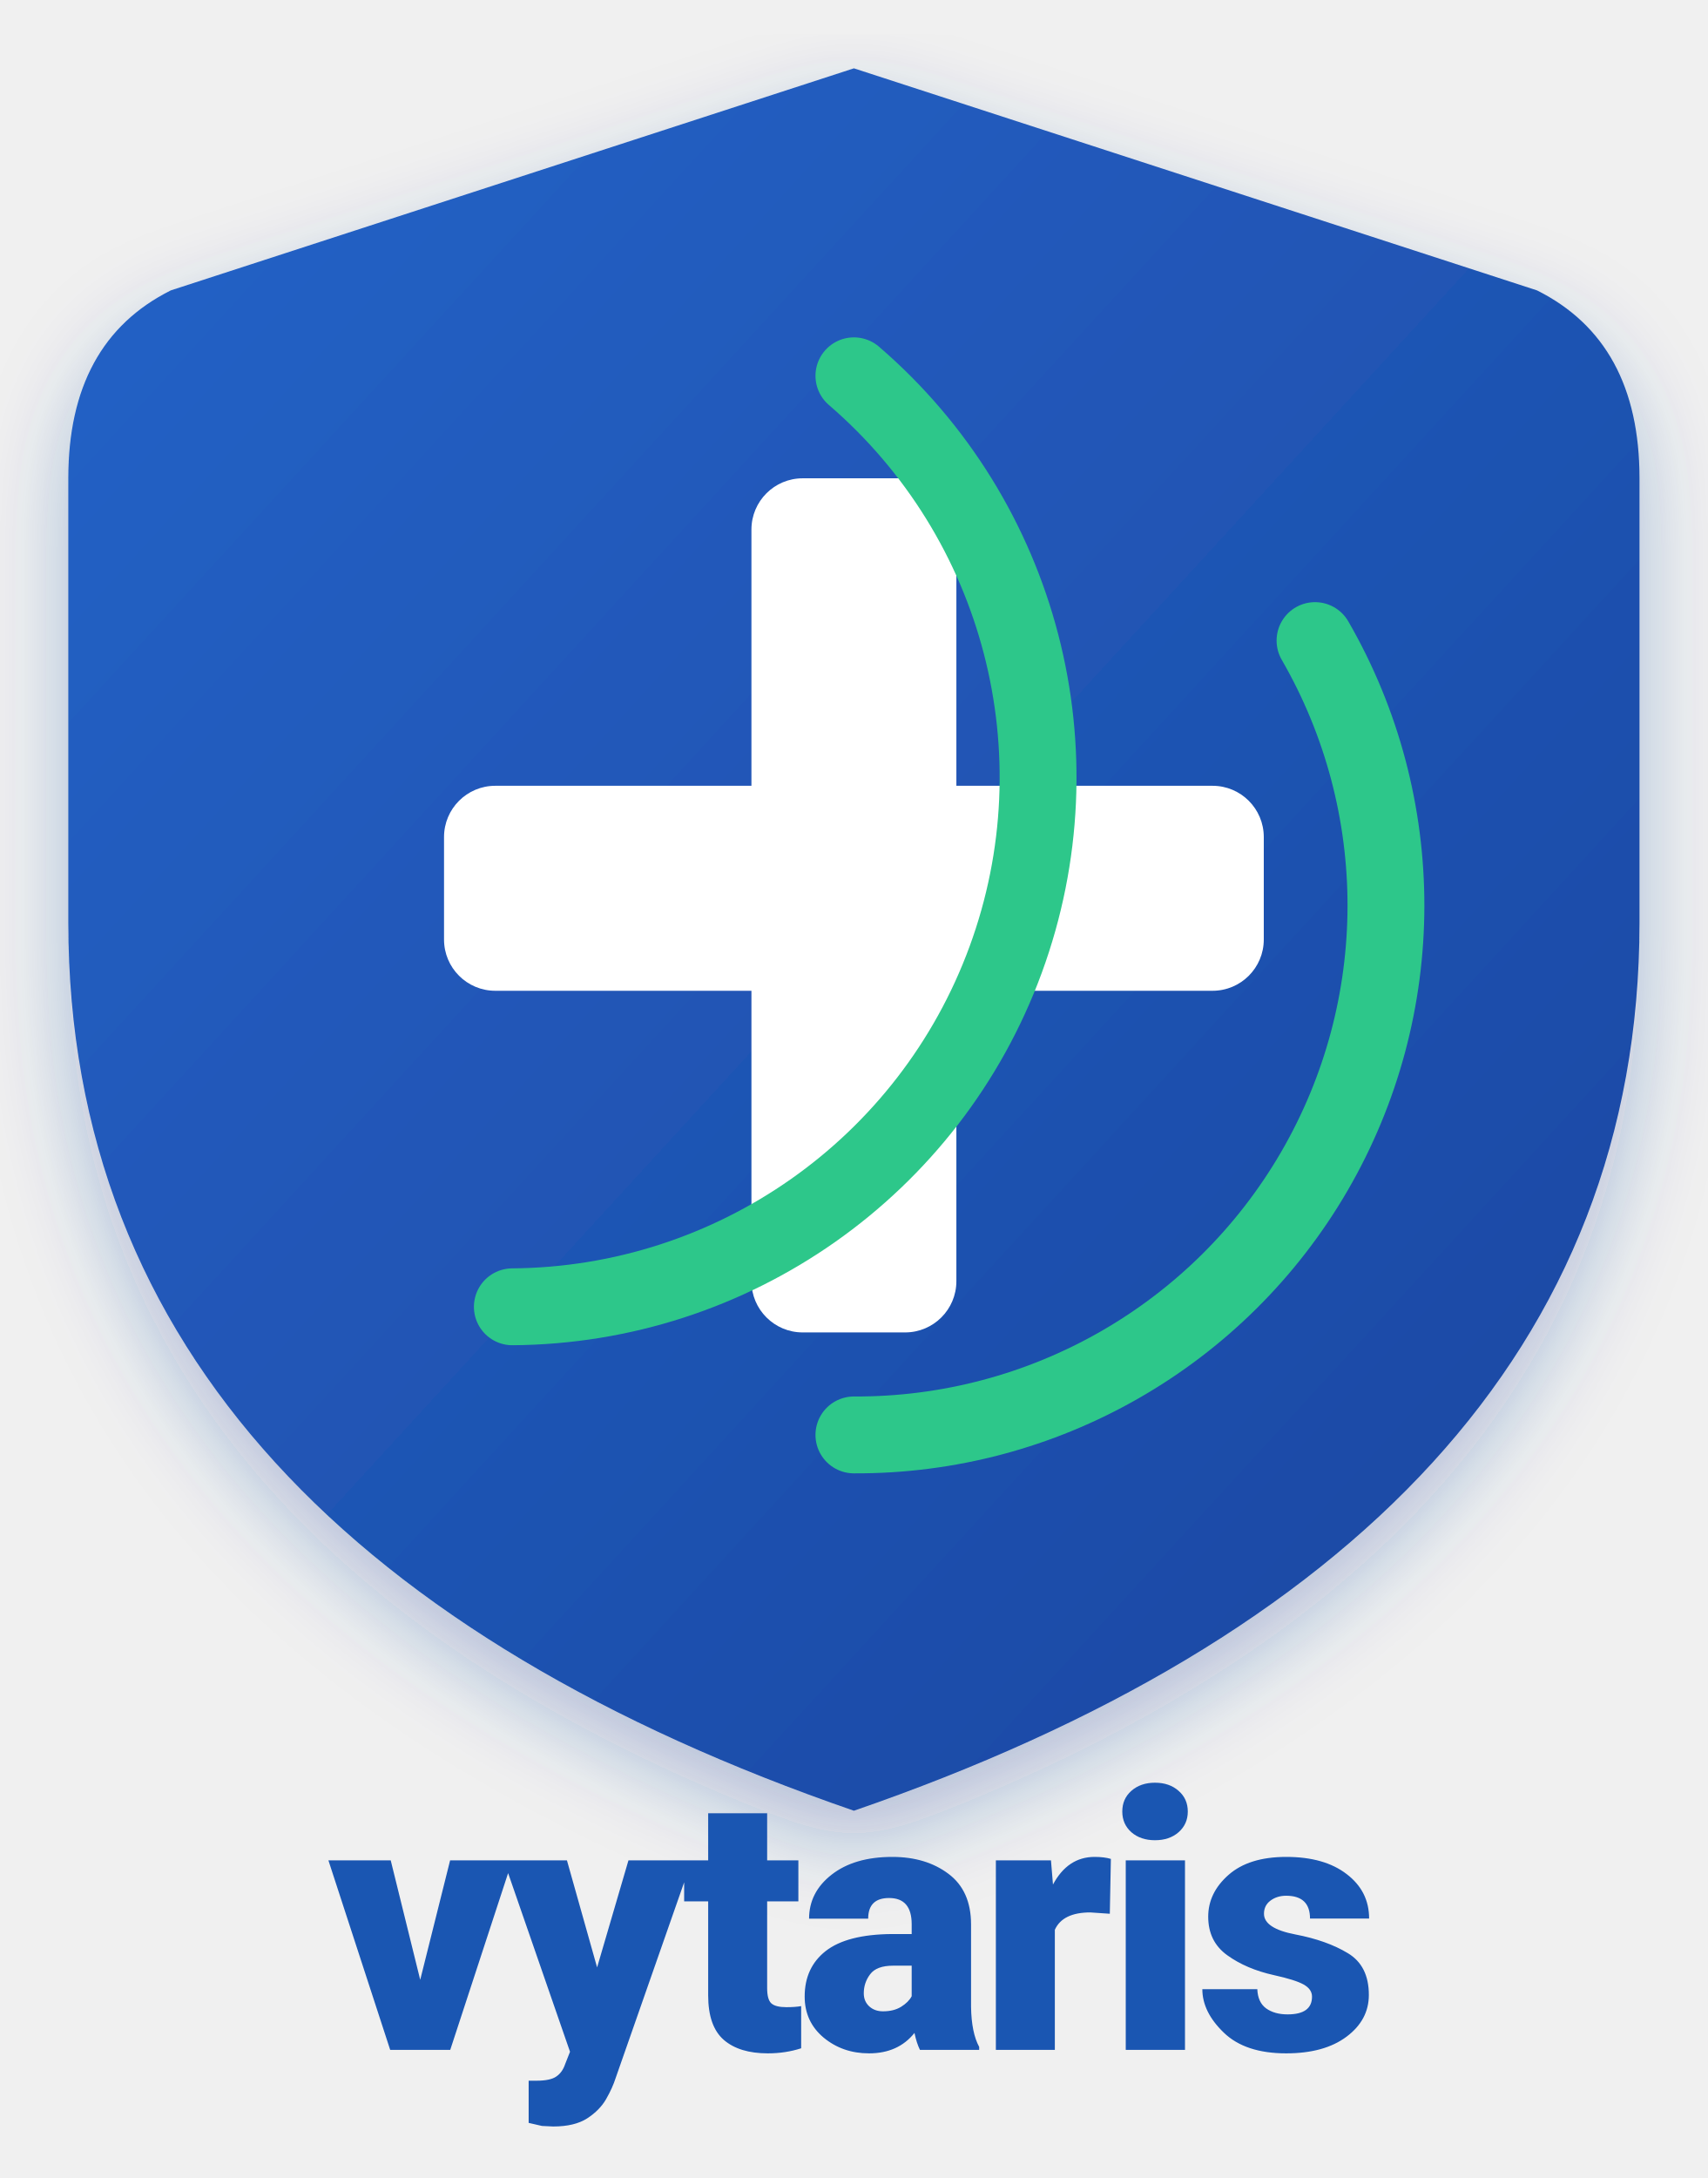
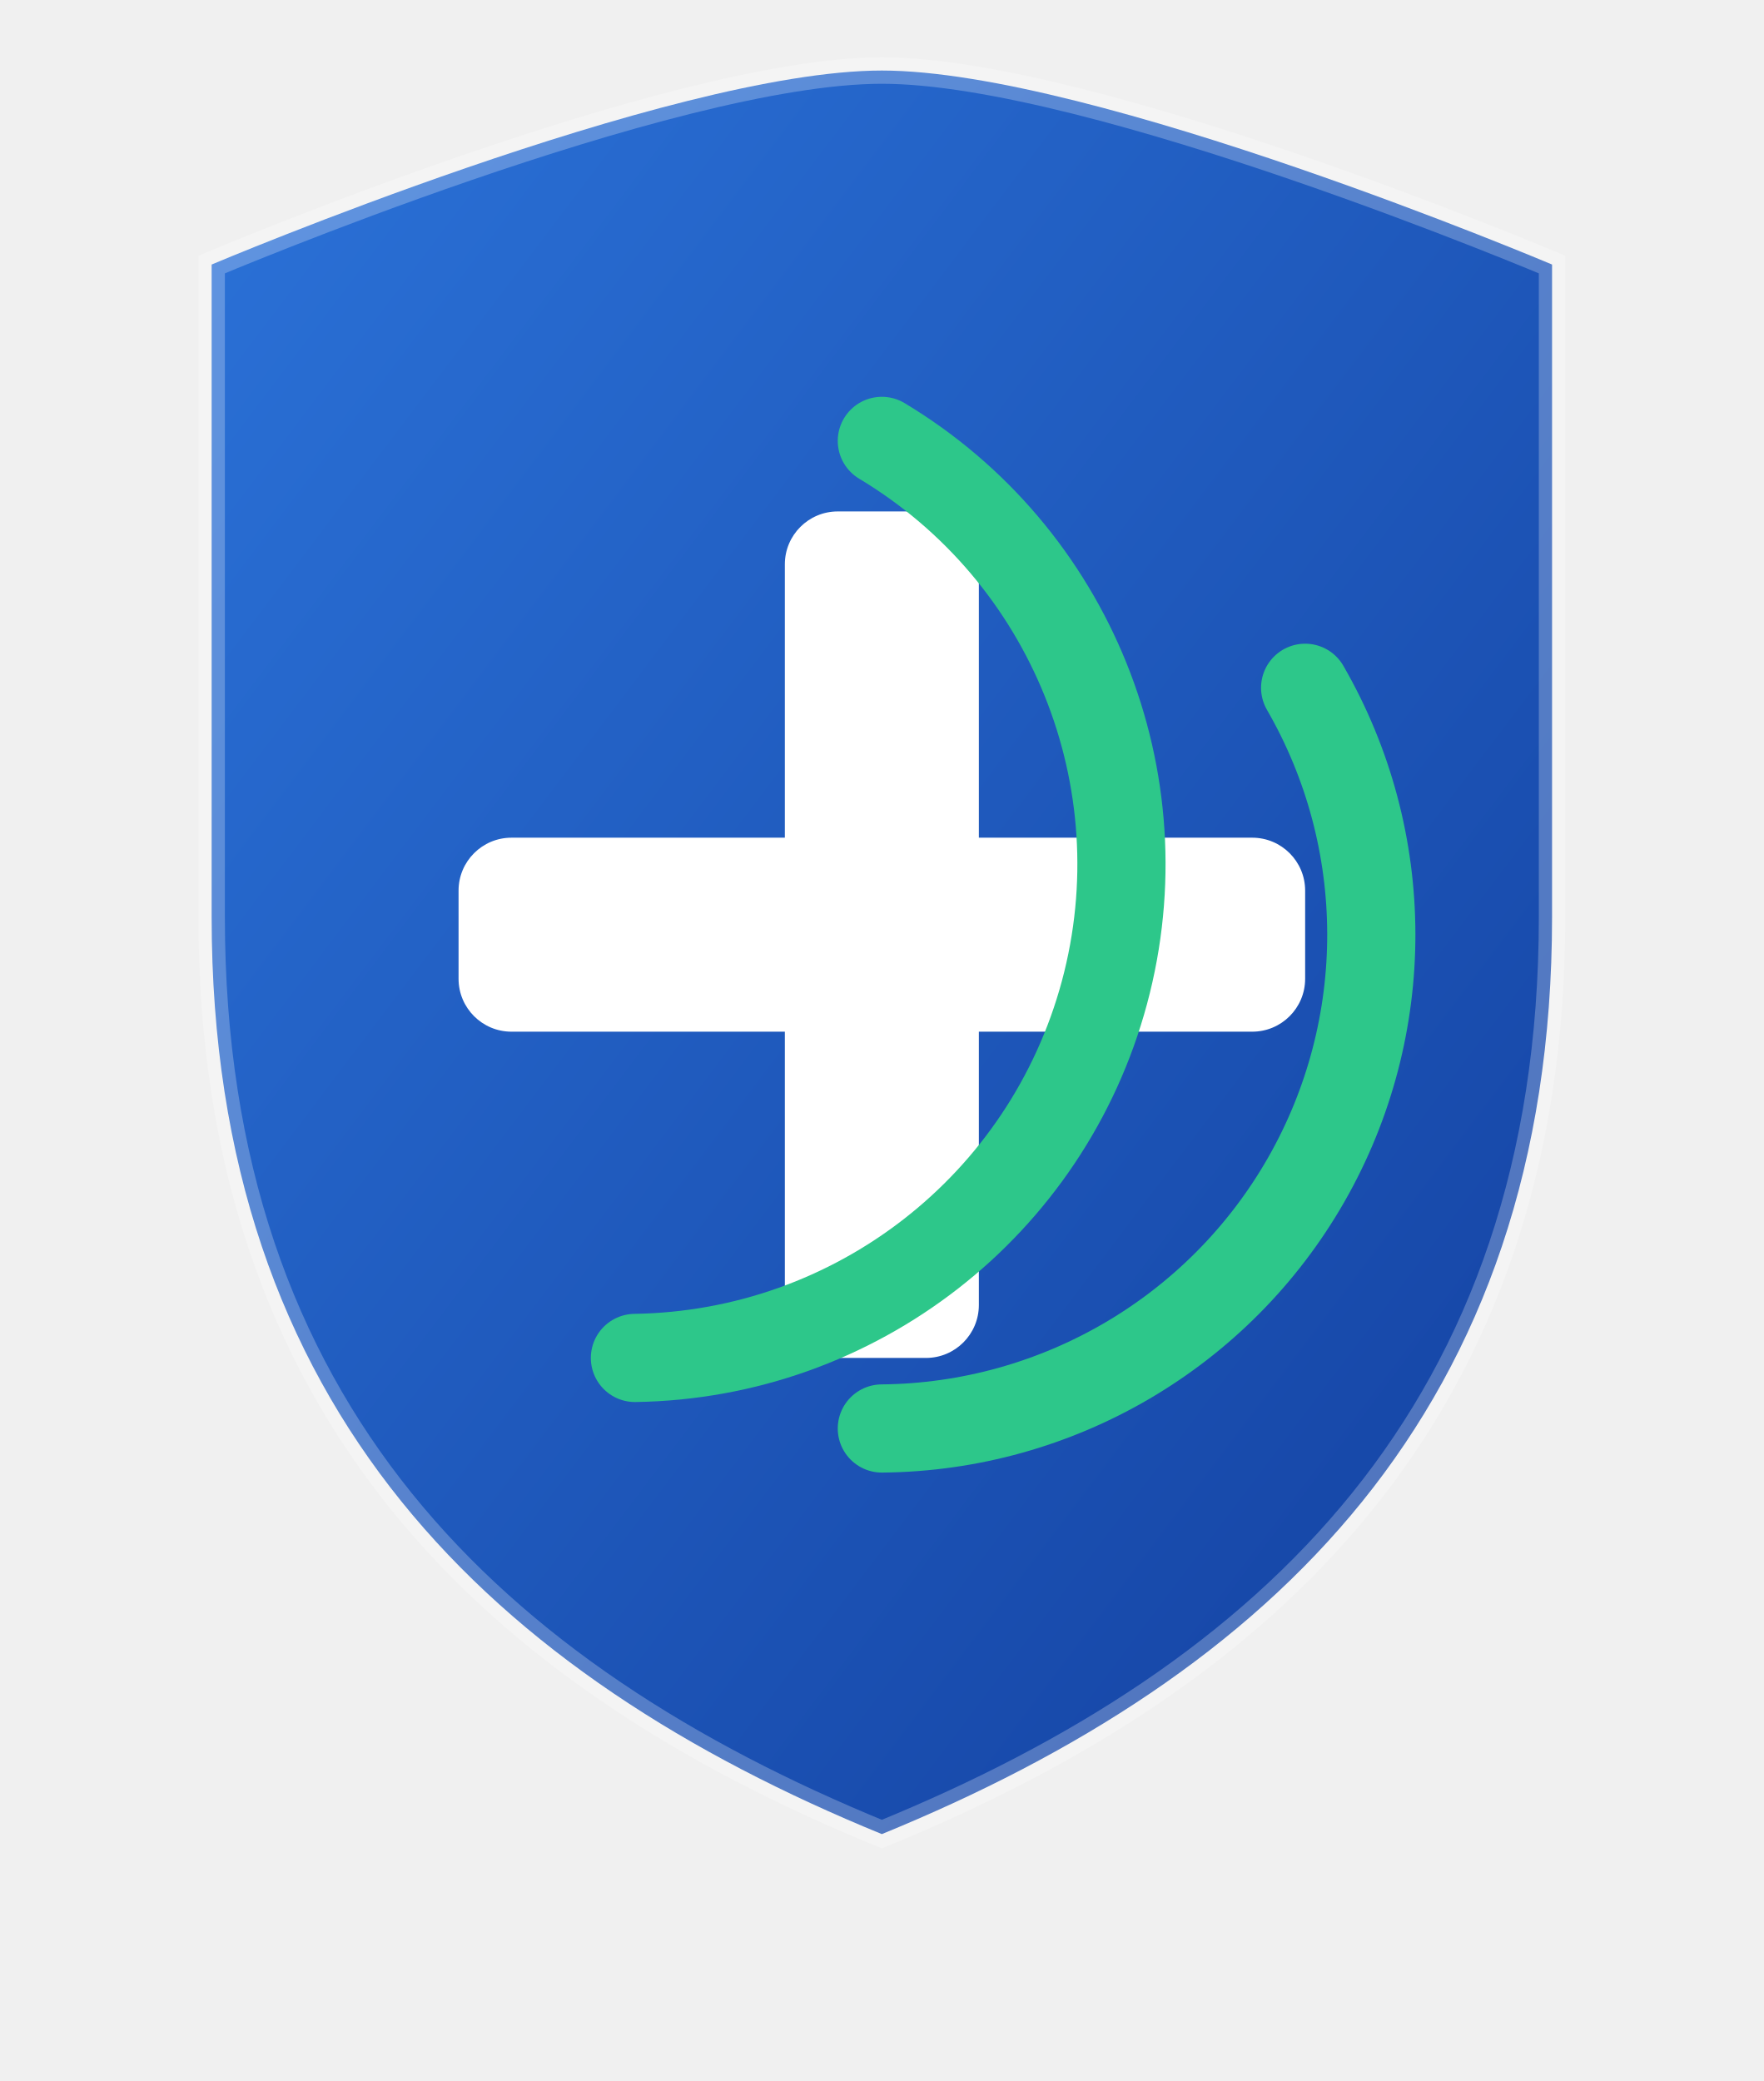
- <svg xmlns="http://www.w3.org/2000/svg" viewBox="0 0 200 255" role="img" aria-label="Logotipo Vytaris">
+ <svg xmlns="http://www.w3.org/2000/svg" viewBox="0 0 100 118" role="img" aria-label="Escudo médico Vytaris">
  <defs>
-     <linearGradient id="shieldGrad" x1="0%" y1="0%" x2="100%" y2="100%">
-       <stop offset="0%" stop-color="#2563C8" />
-       <stop offset="100%" stop-color="#1A46A0" />
+     <linearGradient id="sg" x1="0%" y1="0%" x2="100%" y2="100%">
+       <stop offset="0%" stop-color="#2B72D8" />
+       <stop offset="100%" stop-color="#1340A0" />
    </linearGradient>
-     <filter id="shieldShadow" x="-5%" y="-5%" width="115%" height="115%">
-       <feDropShadow dx="0" dy="4" stdDeviation="5" flood-color="#1A46A0" flood-opacity="0.3" />
-     </filter>
  </defs>
-   <path d="M100 8        L180 34        Q192 40 192 56        L192 108        C192 158 158 192 100 212        C42  192  8  158  8  108        L8   56        Q8   40  20  34        Z" fill="url(#shieldGrad)" filter="url(#shieldShadow)" />
-   <rect x="88" y="56" width="24" height="100" rx="6" fill="white" />
-   <rect x="52" y="92" width="96" height="24" rx="6" fill="white" />
-   <path d="M 60 153 A 62 62 0 0 0 100 44" stroke="#2DC78A" stroke-width="9" fill="none" stroke-linecap="round" />
-   <path d="M 154 75 A 62 62 0 0 1 100 168" stroke="#2DC78A" stroke-width="9" fill="none" stroke-linecap="round" />
-   <text x="100" y="240" text-anchor="middle" font-family="-apple-system, BlinkMacSystemFont, 'Segoe UI', Roboto, 'Helvetica Neue', sans-serif" font-weight="800" font-size="42" letter-spacing="-1" fill="#1A56B2">vytaris</text>
+   <path d="M50 4 C38 4 12 15 12 15 L12 52 C12 80 28 95 50 104 C72 95 88 80 88 52 L88 15 C88 15 62 4 50 4 Z" fill="url(#sg)" />
+   <path d="M50 4 C38 4 12 15 12 15 L12 52 C12 80 28 95 50 104 C72 95 88 80 88 52 L88 15 C88 15 62 4 50 4 Z" fill="none" stroke="rgba(255,255,255,0.25)" stroke-width="1.5" />
+   <rect x="44.5" y="29" width="11" height="48" rx="3" fill="white" />
+   <rect x="26" y="47.5" width="48" height="11" rx="3" fill="white" />
+   <path d="M 36 77 A 28 28 0 0 0 50 25" stroke="#2DC78A" stroke-width="5" fill="none" stroke-linecap="round" />
+   <path d="M 74 39 A 28 28 0 0 1 50 81" stroke="#2DC78A" stroke-width="5" fill="none" stroke-linecap="round" />
</svg>
